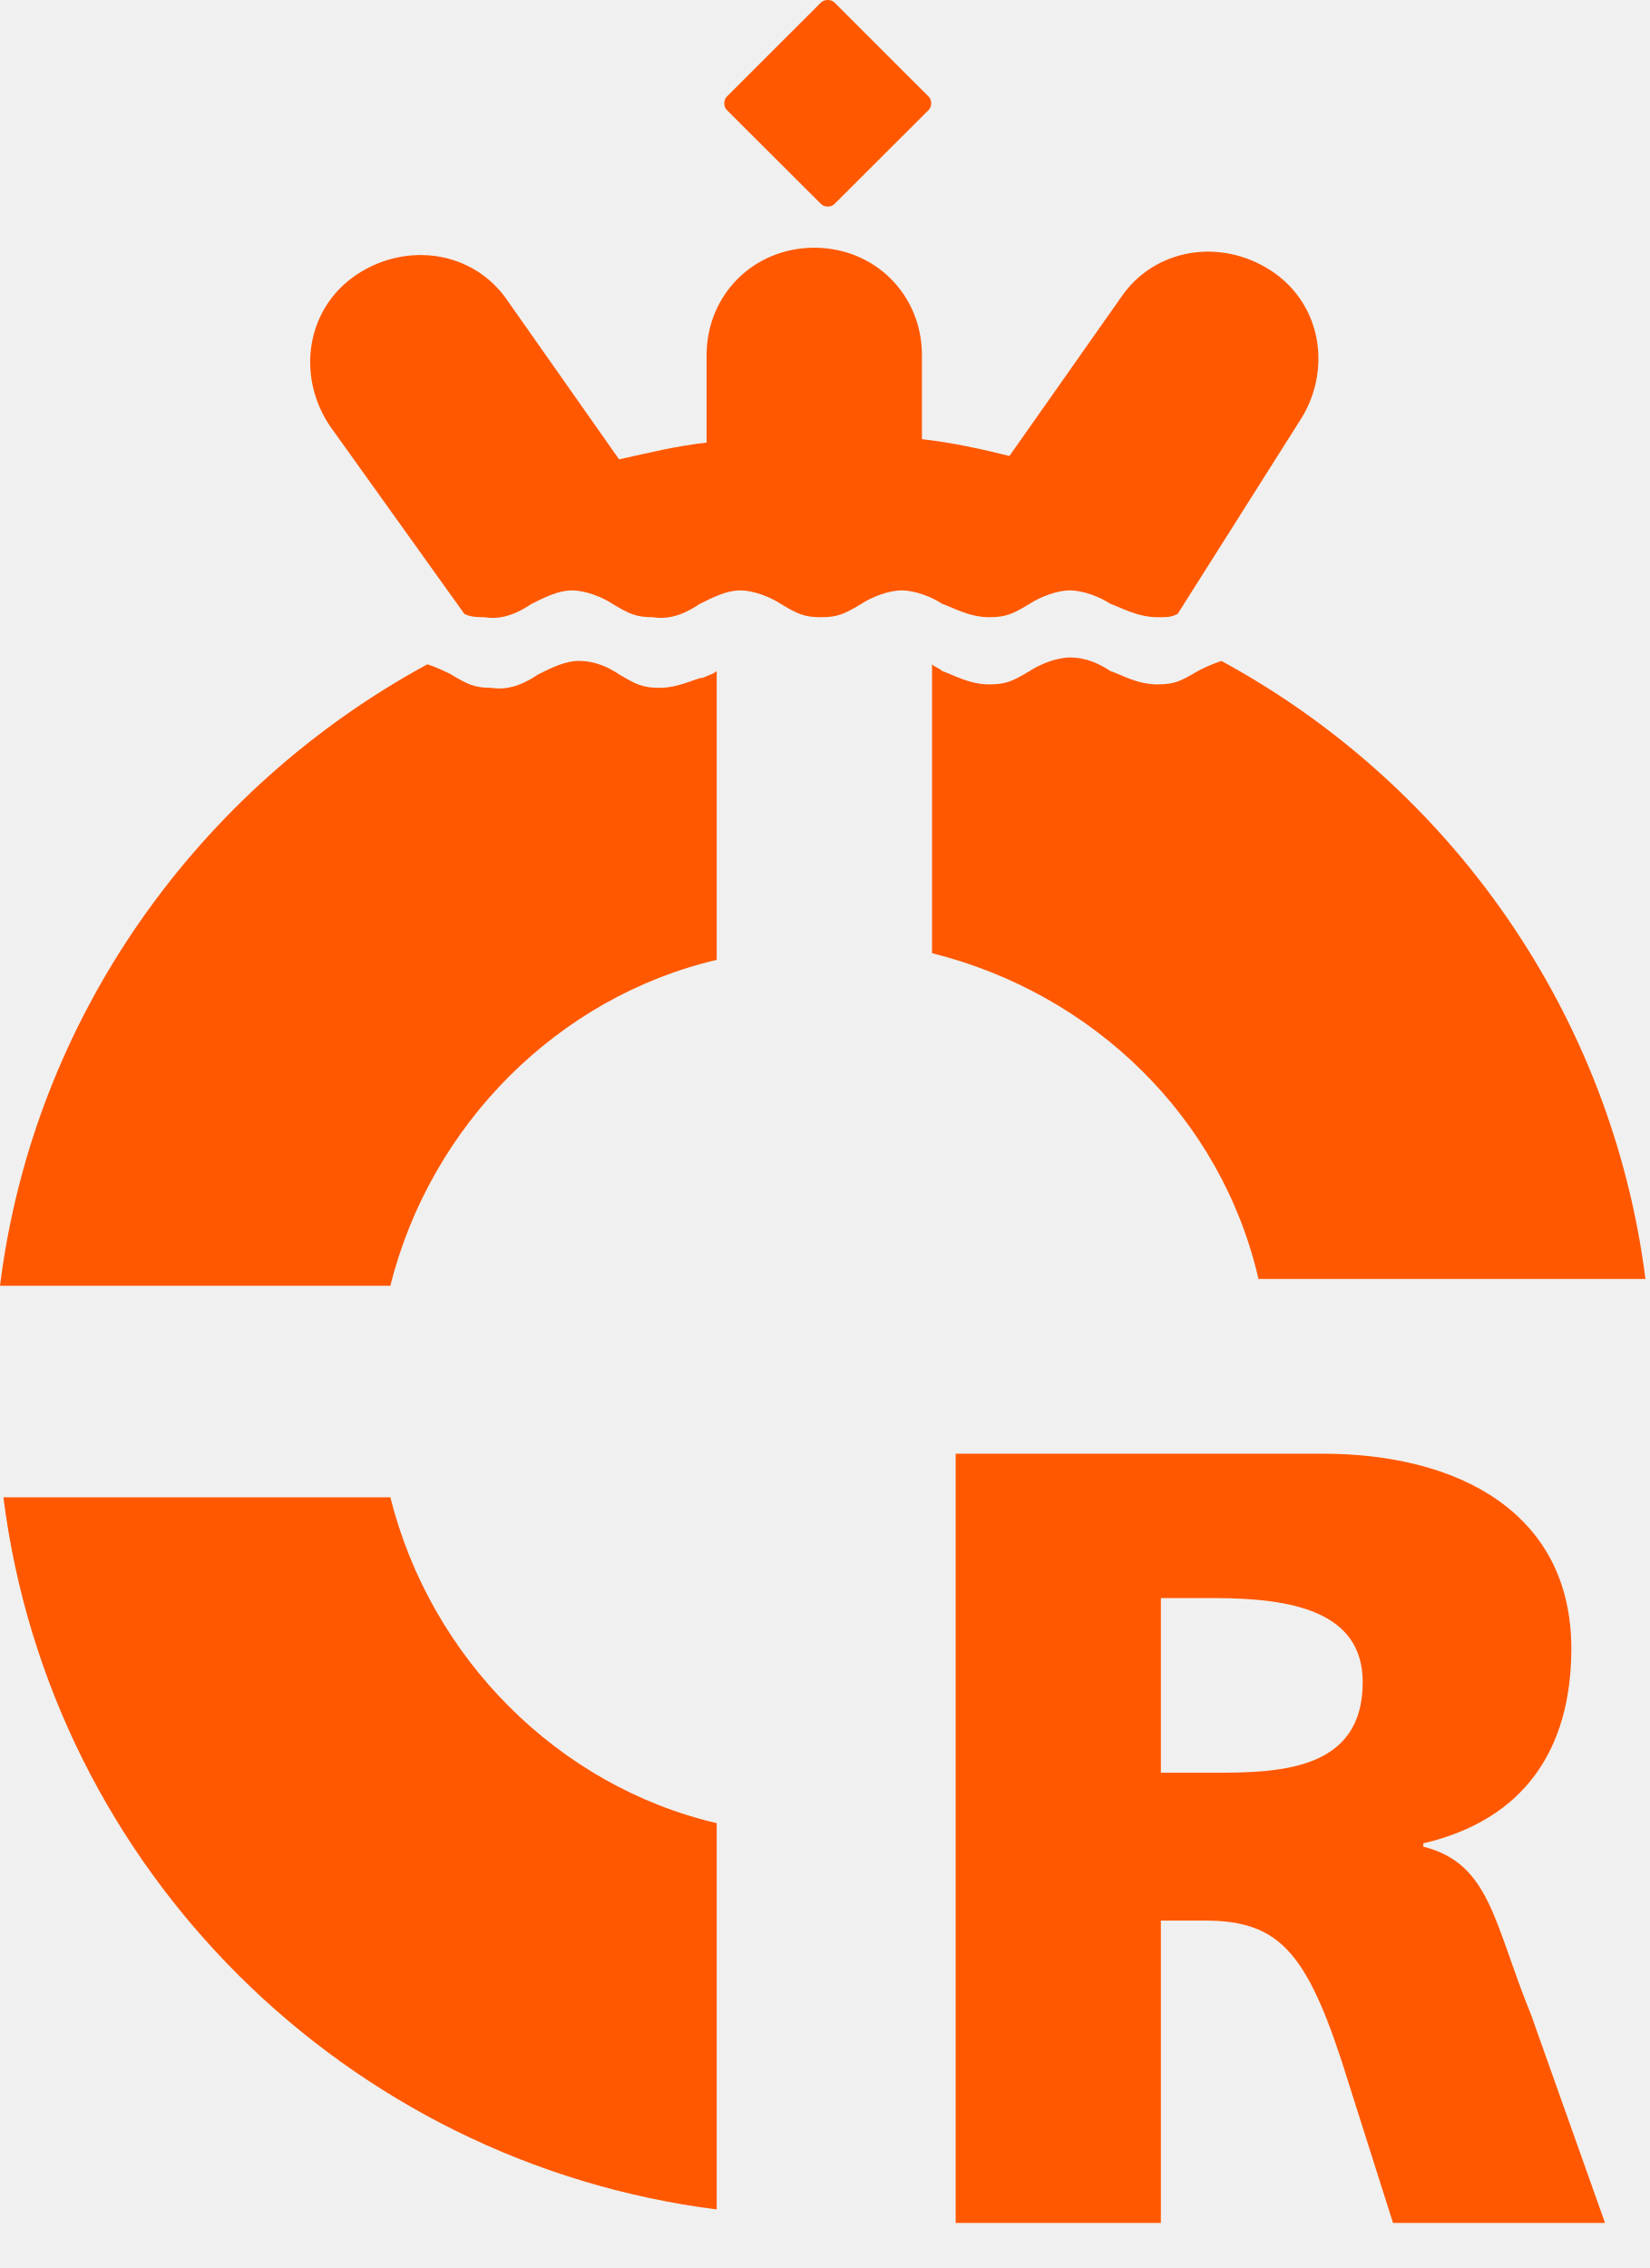
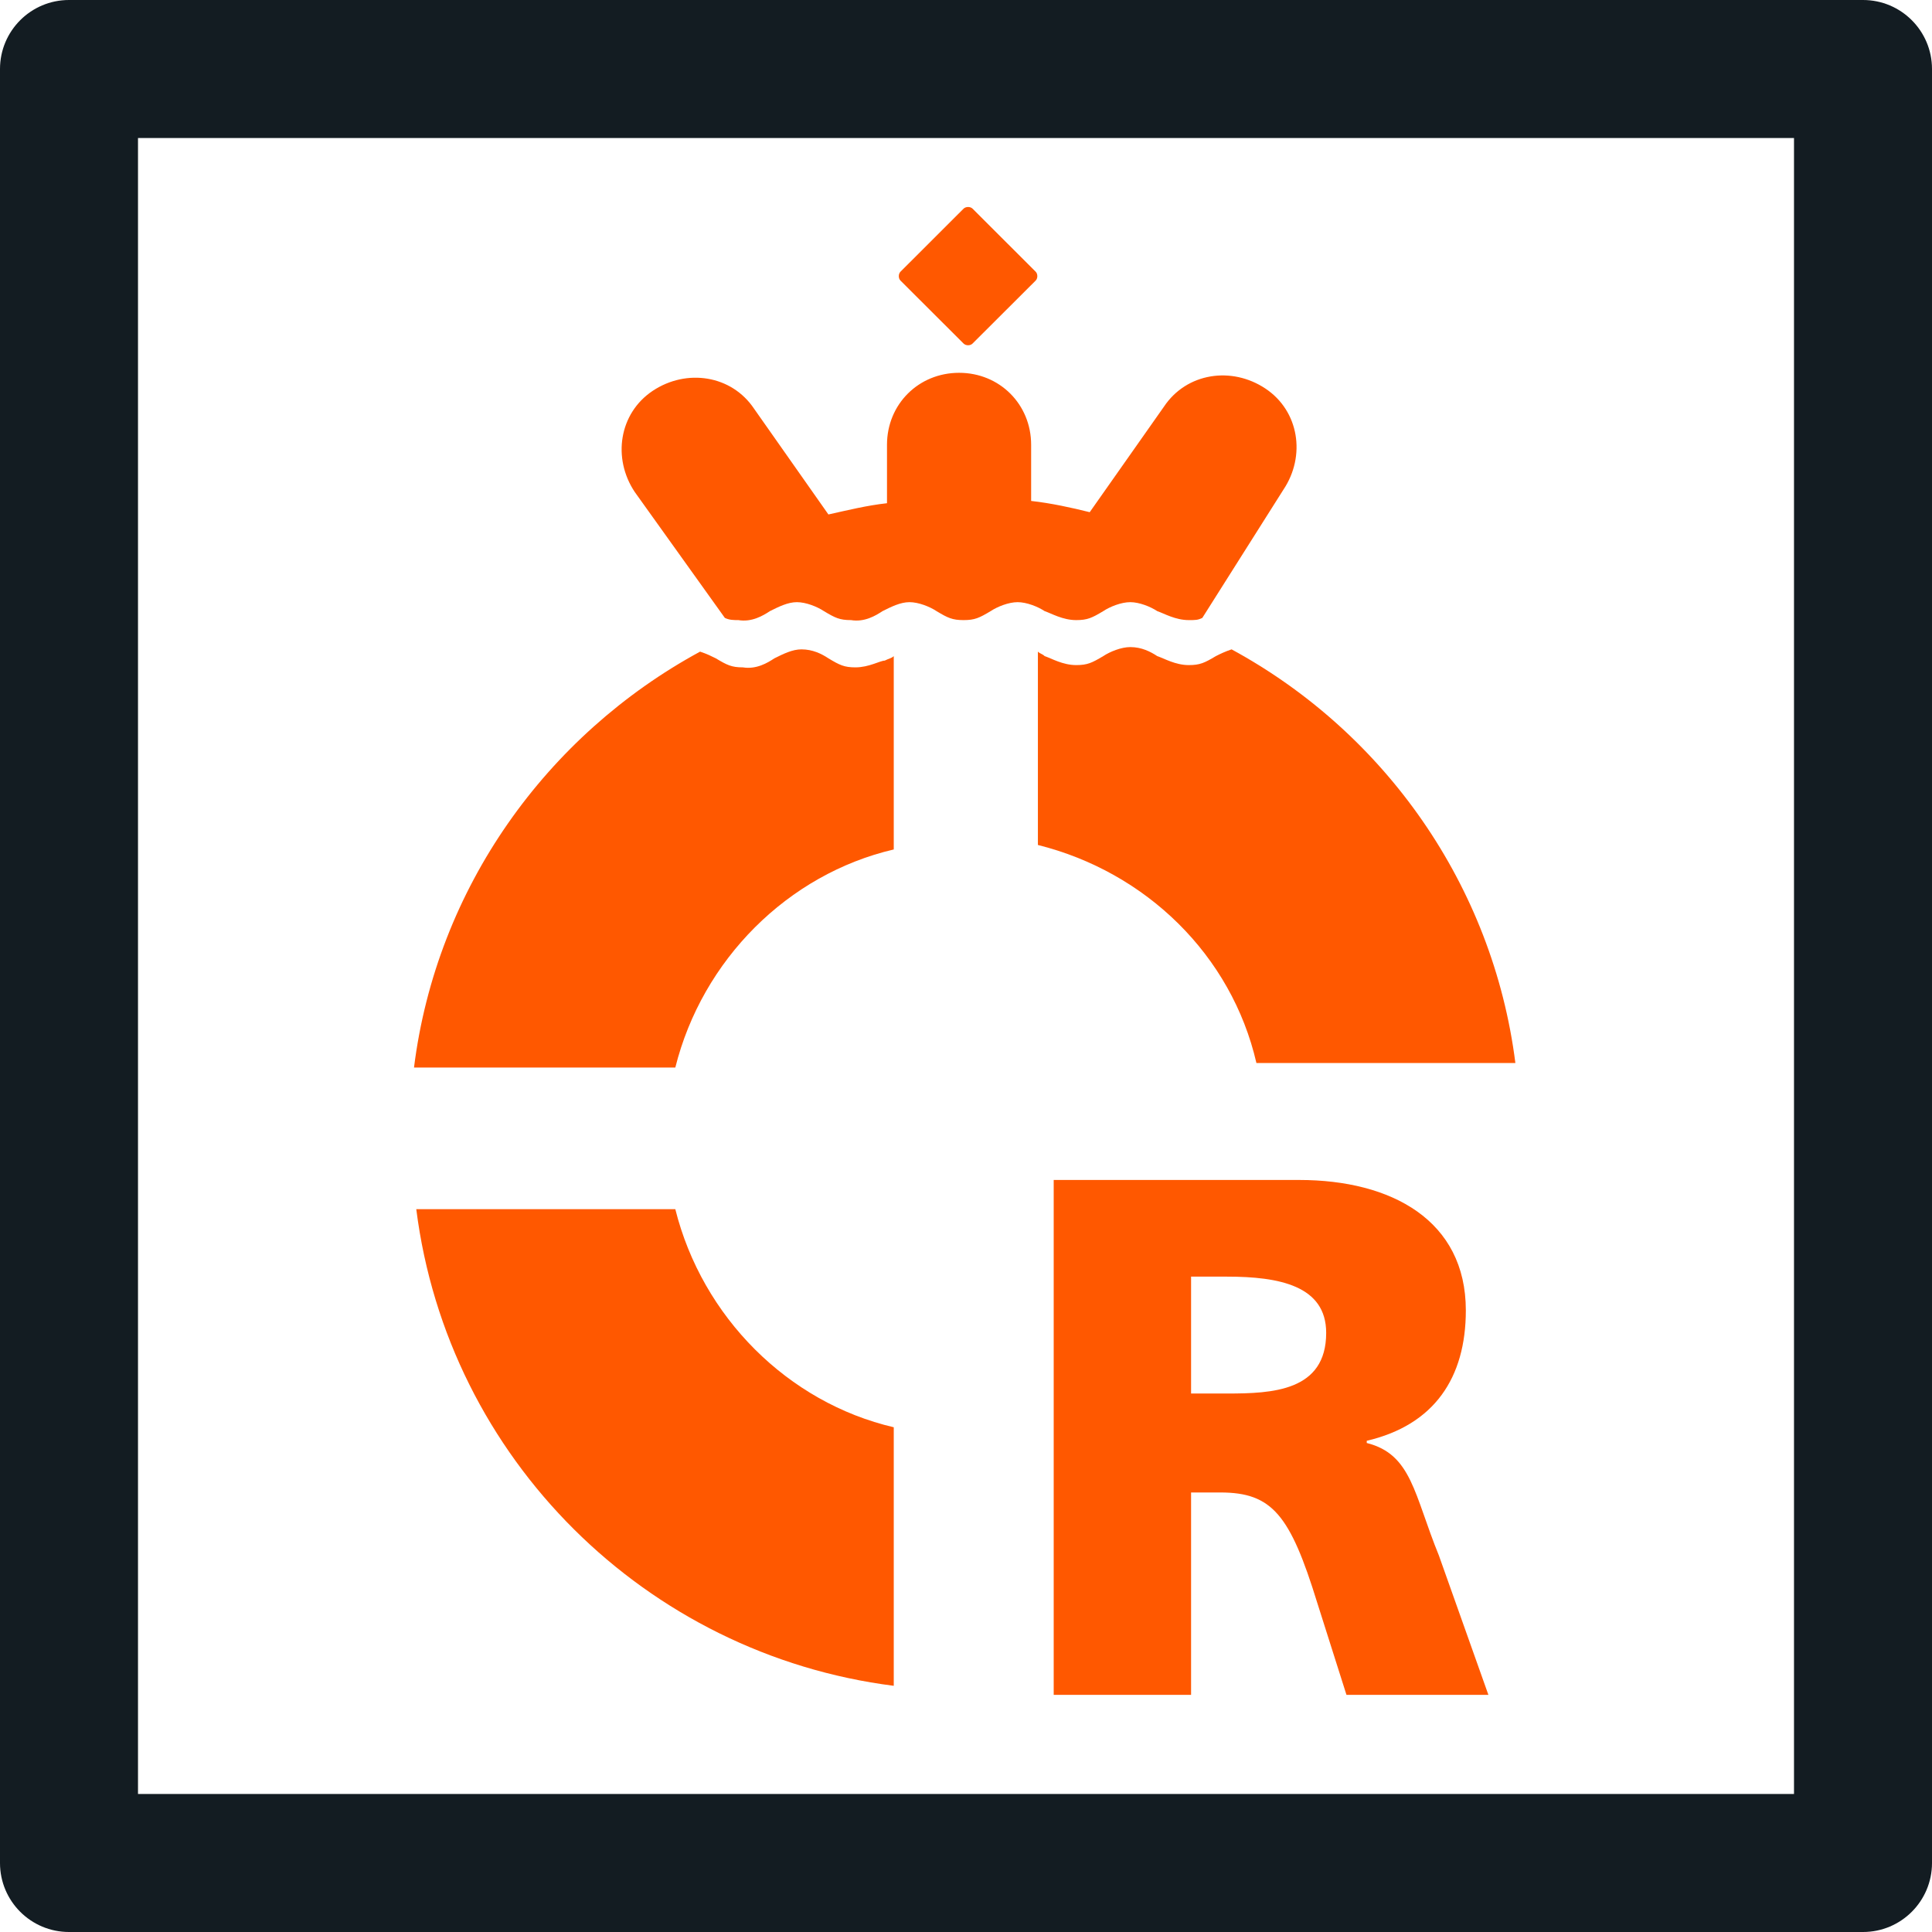
- <svg xmlns="http://www.w3.org/2000/svg" width="16" height="22" viewBox="0 0 16 22" fill="none">
-   <path d="M11.262 17.196H11.784C12.437 17.196 13.22 17.164 13.22 16.317C13.22 15.632 12.535 15.502 11.784 15.502H11.262V17.196ZM9.271 14.101H12.829C14.167 14.101 15.244 14.687 15.244 15.991C15.244 16.968 14.787 17.652 13.808 17.881V17.913C14.461 18.076 14.493 18.663 14.853 19.542L15.571 21.563H13.514L13.09 20.227C12.698 18.956 12.437 18.63 11.686 18.63H11.262V21.563H9.271V14.101Z" fill="white" />
-   <path d="M11.262 17.196H11.784C12.437 17.196 13.22 17.164 13.22 16.317C13.22 15.632 12.535 15.502 11.784 15.502H11.262V17.196ZM9.271 14.101H12.829C14.167 14.101 15.244 14.687 15.244 15.991C15.244 16.968 14.787 17.652 13.808 17.881V17.913C14.461 18.076 14.493 18.663 14.853 19.542L15.571 21.563H13.514L13.09 20.227C12.698 18.956 12.437 18.63 11.686 18.63H11.262V21.563H9.271V14.101Z" fill="#FF5800" />
-   <path d="M3.787 14.524H0.033C0.49 18.141 3.362 20.976 6.953 21.432V17.685C5.419 17.327 4.178 16.088 3.787 14.524Z" fill="#FF5800" />
-   <path d="M8.095 1.979C8.063 2.012 7.998 2.012 7.965 1.979L7.051 1.067C7.018 1.035 7.018 0.969 7.051 0.937L7.965 0.024C7.998 -0.008 8.063 -0.008 8.095 0.024L9.009 0.937C9.042 0.969 9.042 1.035 9.009 1.067L8.095 1.979Z" fill="#FF5800" />
-   <path d="M11.425 5.955C11.36 5.987 11.327 5.987 11.229 5.987C11.033 5.987 10.87 5.89 10.772 5.857C10.674 5.792 10.511 5.727 10.38 5.727C10.25 5.727 10.087 5.792 9.989 5.857C9.826 5.955 9.76 5.987 9.597 5.987C9.401 5.987 9.238 5.89 9.14 5.857C9.042 5.792 8.879 5.727 8.748 5.727C8.618 5.727 8.455 5.792 8.357 5.857C8.193 5.955 8.128 5.987 7.965 5.987C7.802 5.987 7.736 5.955 7.573 5.857C7.475 5.792 7.312 5.727 7.181 5.727C7.051 5.727 6.92 5.792 6.79 5.857C6.692 5.922 6.529 6.02 6.333 5.987C6.17 5.987 6.104 5.955 5.941 5.857C5.843 5.792 5.68 5.727 5.549 5.727C5.419 5.727 5.288 5.792 5.158 5.857C5.06 5.922 4.896 6.02 4.701 5.987C4.635 5.987 4.57 5.987 4.505 5.955L3.199 4.13C2.873 3.641 2.971 2.99 3.46 2.664C3.95 2.338 4.603 2.436 4.929 2.924L6.006 4.456C6.3 4.391 6.561 4.326 6.855 4.293V3.446C6.855 2.859 7.312 2.403 7.9 2.403C8.487 2.403 8.944 2.859 8.944 3.446V4.26C9.238 4.293 9.532 4.358 9.793 4.423L10.87 2.892C11.197 2.403 11.849 2.305 12.339 2.631C12.829 2.957 12.927 3.609 12.6 4.097L11.425 5.955Z" fill="#FF5800" />
-   <path d="M6.398 6.672C6.235 6.672 6.17 6.639 6.006 6.541C5.908 6.476 5.778 6.411 5.615 6.411C5.484 6.411 5.353 6.476 5.223 6.541C5.125 6.606 4.962 6.704 4.766 6.672C4.603 6.672 4.537 6.639 4.374 6.541C4.309 6.509 4.244 6.476 4.146 6.444C1.926 7.649 0.326 9.865 0 12.472H3.787C4.178 10.908 5.419 9.669 6.953 9.311V6.509C6.92 6.541 6.888 6.541 6.822 6.574C6.757 6.574 6.594 6.672 6.398 6.672Z" fill="#FF5800" />
-   <path d="M11.849 6.411C11.752 6.444 11.686 6.476 11.621 6.509C11.458 6.606 11.392 6.639 11.229 6.639C11.033 6.639 10.87 6.541 10.772 6.509C10.674 6.444 10.544 6.378 10.38 6.378C10.25 6.378 10.087 6.444 9.989 6.509C9.826 6.606 9.76 6.639 9.597 6.639C9.401 6.639 9.238 6.541 9.14 6.509C9.107 6.476 9.075 6.476 9.042 6.444V9.246C10.609 9.637 11.849 10.842 12.209 12.406H15.963C15.636 9.832 14.069 7.617 11.849 6.411Z" fill="#FF5800" />
+ <svg xmlns="http://www.w3.org/2000/svg" width="28" height="28" viewBox="0 0 28 28" fill="none">
+   <g clip-path="url(#clip0_34_93)">
+     <rect width="28" height="28" fill="white" />
+     <mask id="path-1-inside-1_34_93" fill="white">
+       <rect width="28" height="28" rx="1" />
+     </mask>
+     <rect width="28" height="28" rx="1" fill="white" stroke="#131C22" stroke-width="4" mask="url(#path-1-inside-1_34_93)" />
+     <path d="M17.262 20.196H17.784C18.437 20.196 19.22 20.164 19.22 19.317C19.22 18.632 18.535 18.502 17.784 18.502H17.262V20.196ZM15.271 17.101H18.829C20.167 17.101 21.244 17.687 21.244 18.991C21.244 19.968 20.787 20.652 19.808 20.881V20.913C20.461 21.076 20.494 21.663 20.853 22.542L21.571 24.563H19.514L19.09 23.227C18.698 21.956 18.437 21.63 17.686 21.63H17.262V24.563H15.271V17.101Z" fill="white" />
+     <path d="M17.262 20.196H17.784C18.437 20.196 19.22 20.164 19.22 19.317C19.22 18.632 18.535 18.502 17.784 18.502H17.262V20.196ZM15.271 17.101H18.829C20.167 17.101 21.244 17.687 21.244 18.991C21.244 19.968 20.787 20.652 19.808 20.881V20.913C20.461 21.076 20.494 21.663 20.853 22.542L21.571 24.563H19.514L19.09 23.227C18.698 21.956 18.437 21.63 17.686 21.63H17.262V24.563H15.271V17.101Z" fill="#FF5800" />
+     <path d="M9.787 17.524H6.033C6.49 21.141 9.362 23.976 12.953 24.432V20.685C11.419 20.327 10.178 19.088 9.787 17.524Z" fill="#FF5800" />
+     <path d="M14.095 4.979C14.063 5.012 13.998 5.012 13.965 4.979L13.051 4.067C13.018 4.035 13.018 3.969 13.051 3.937L13.965 3.024C13.998 2.992 14.063 2.992 14.095 3.024L15.009 3.937C15.042 3.969 15.042 4.035 15.009 4.067L14.095 4.979Z" fill="#FF5800" />
+     <path d="M17.425 8.955C17.36 8.987 17.327 8.987 17.229 8.987C17.033 8.987 16.87 8.89 16.772 8.857C16.674 8.792 16.511 8.727 16.381 8.727C16.25 8.727 16.087 8.792 15.989 8.857C15.826 8.955 15.76 8.987 15.597 8.987C15.401 8.987 15.238 8.89 15.14 8.857C15.042 8.792 14.879 8.727 14.748 8.727C14.618 8.727 14.455 8.792 14.357 8.857C14.193 8.955 14.128 8.987 13.965 8.987C13.802 8.987 13.736 8.955 13.573 8.857C13.475 8.792 13.312 8.727 13.181 8.727C13.051 8.727 12.92 8.792 12.79 8.857C12.692 8.922 12.529 9.02 12.333 8.987C12.169 8.987 12.104 8.955 11.941 8.857C11.843 8.792 11.68 8.727 11.549 8.727C11.419 8.727 11.288 8.792 11.158 8.857C11.06 8.922 10.896 9.02 10.701 8.987C10.635 8.987 10.57 8.987 10.505 8.955L9.199 7.13C8.873 6.641 8.971 5.99 9.46 5.664C9.95 5.338 10.603 5.436 10.929 5.924L12.006 7.456C12.3 7.391 12.561 7.326 12.855 7.293V6.446C12.855 5.859 13.312 5.403 13.9 5.403C14.487 5.403 14.944 5.859 14.944 6.446V7.26C15.238 7.293 15.532 7.358 15.793 7.423L16.87 5.892C17.197 5.403 17.849 5.305 18.339 5.631C18.829 5.957 18.927 6.609 18.6 7.097L17.425 8.955Z" fill="#FF5800" />
+     <path d="M12.398 9.672C12.235 9.672 12.169 9.639 12.006 9.541C11.908 9.476 11.778 9.411 11.615 9.411C11.484 9.411 11.354 9.476 11.223 9.541C11.125 9.606 10.962 9.704 10.766 9.672C10.603 9.672 10.537 9.639 10.374 9.541C10.309 9.509 10.244 9.476 10.146 9.444C7.926 10.649 6.326 12.865 6 15.472H9.787C10.178 13.908 11.419 12.669 12.953 12.311V9.509C12.92 9.541 12.888 9.541 12.822 9.574C12.757 9.574 12.594 9.672 12.398 9.672Z" fill="#FF5800" />
+     <path d="M17.849 9.411C17.752 9.444 17.686 9.476 17.621 9.509C17.458 9.606 17.392 9.639 17.229 9.639C17.033 9.639 16.87 9.541 16.772 9.509C16.674 9.444 16.544 9.378 16.381 9.378C16.25 9.378 16.087 9.444 15.989 9.509C15.826 9.606 15.76 9.639 15.597 9.639C15.401 9.639 15.238 9.541 15.14 9.509C15.107 9.476 15.075 9.476 15.042 9.444V12.246C16.609 12.637 17.849 13.842 18.209 15.406H21.962C21.636 12.832 20.069 10.617 17.849 9.411Z" fill="#FF5800" />
+   </g>
+   <defs>
+     <clipPath id="clip0_34_93">
+       <rect width="28" height="28" fill="white" />
+     </clipPath>
+   </defs>
</svg>
